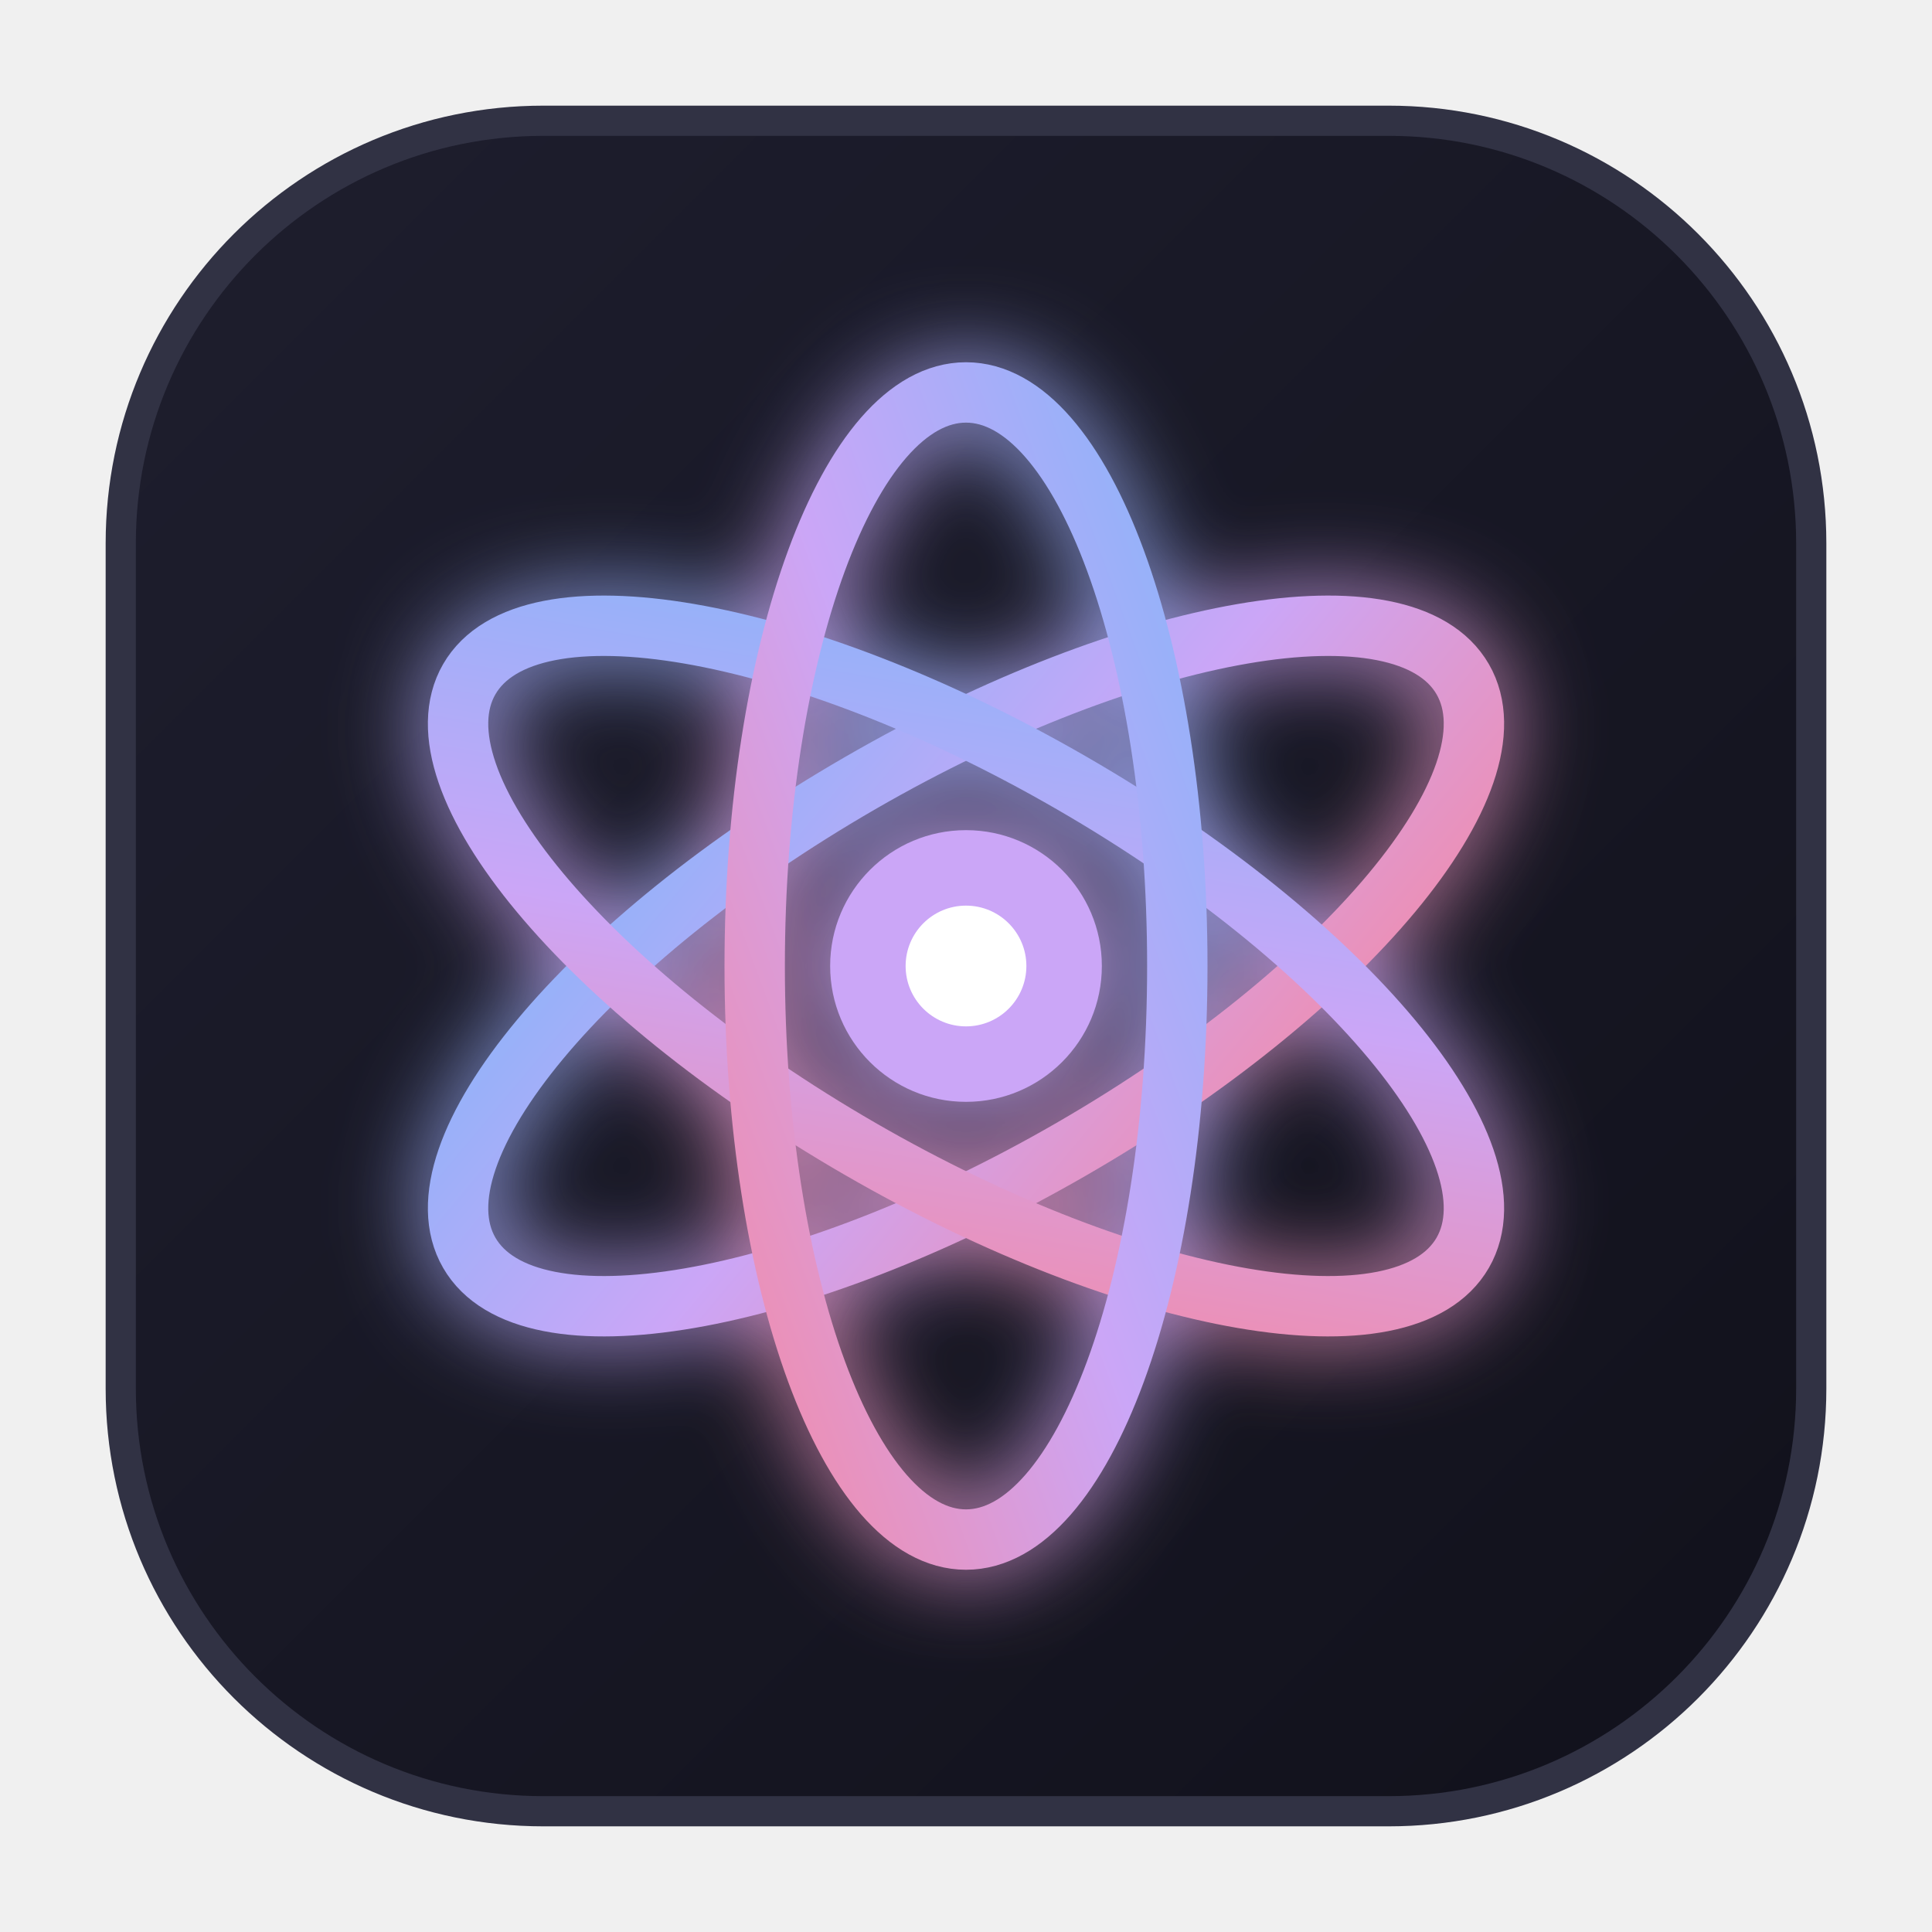
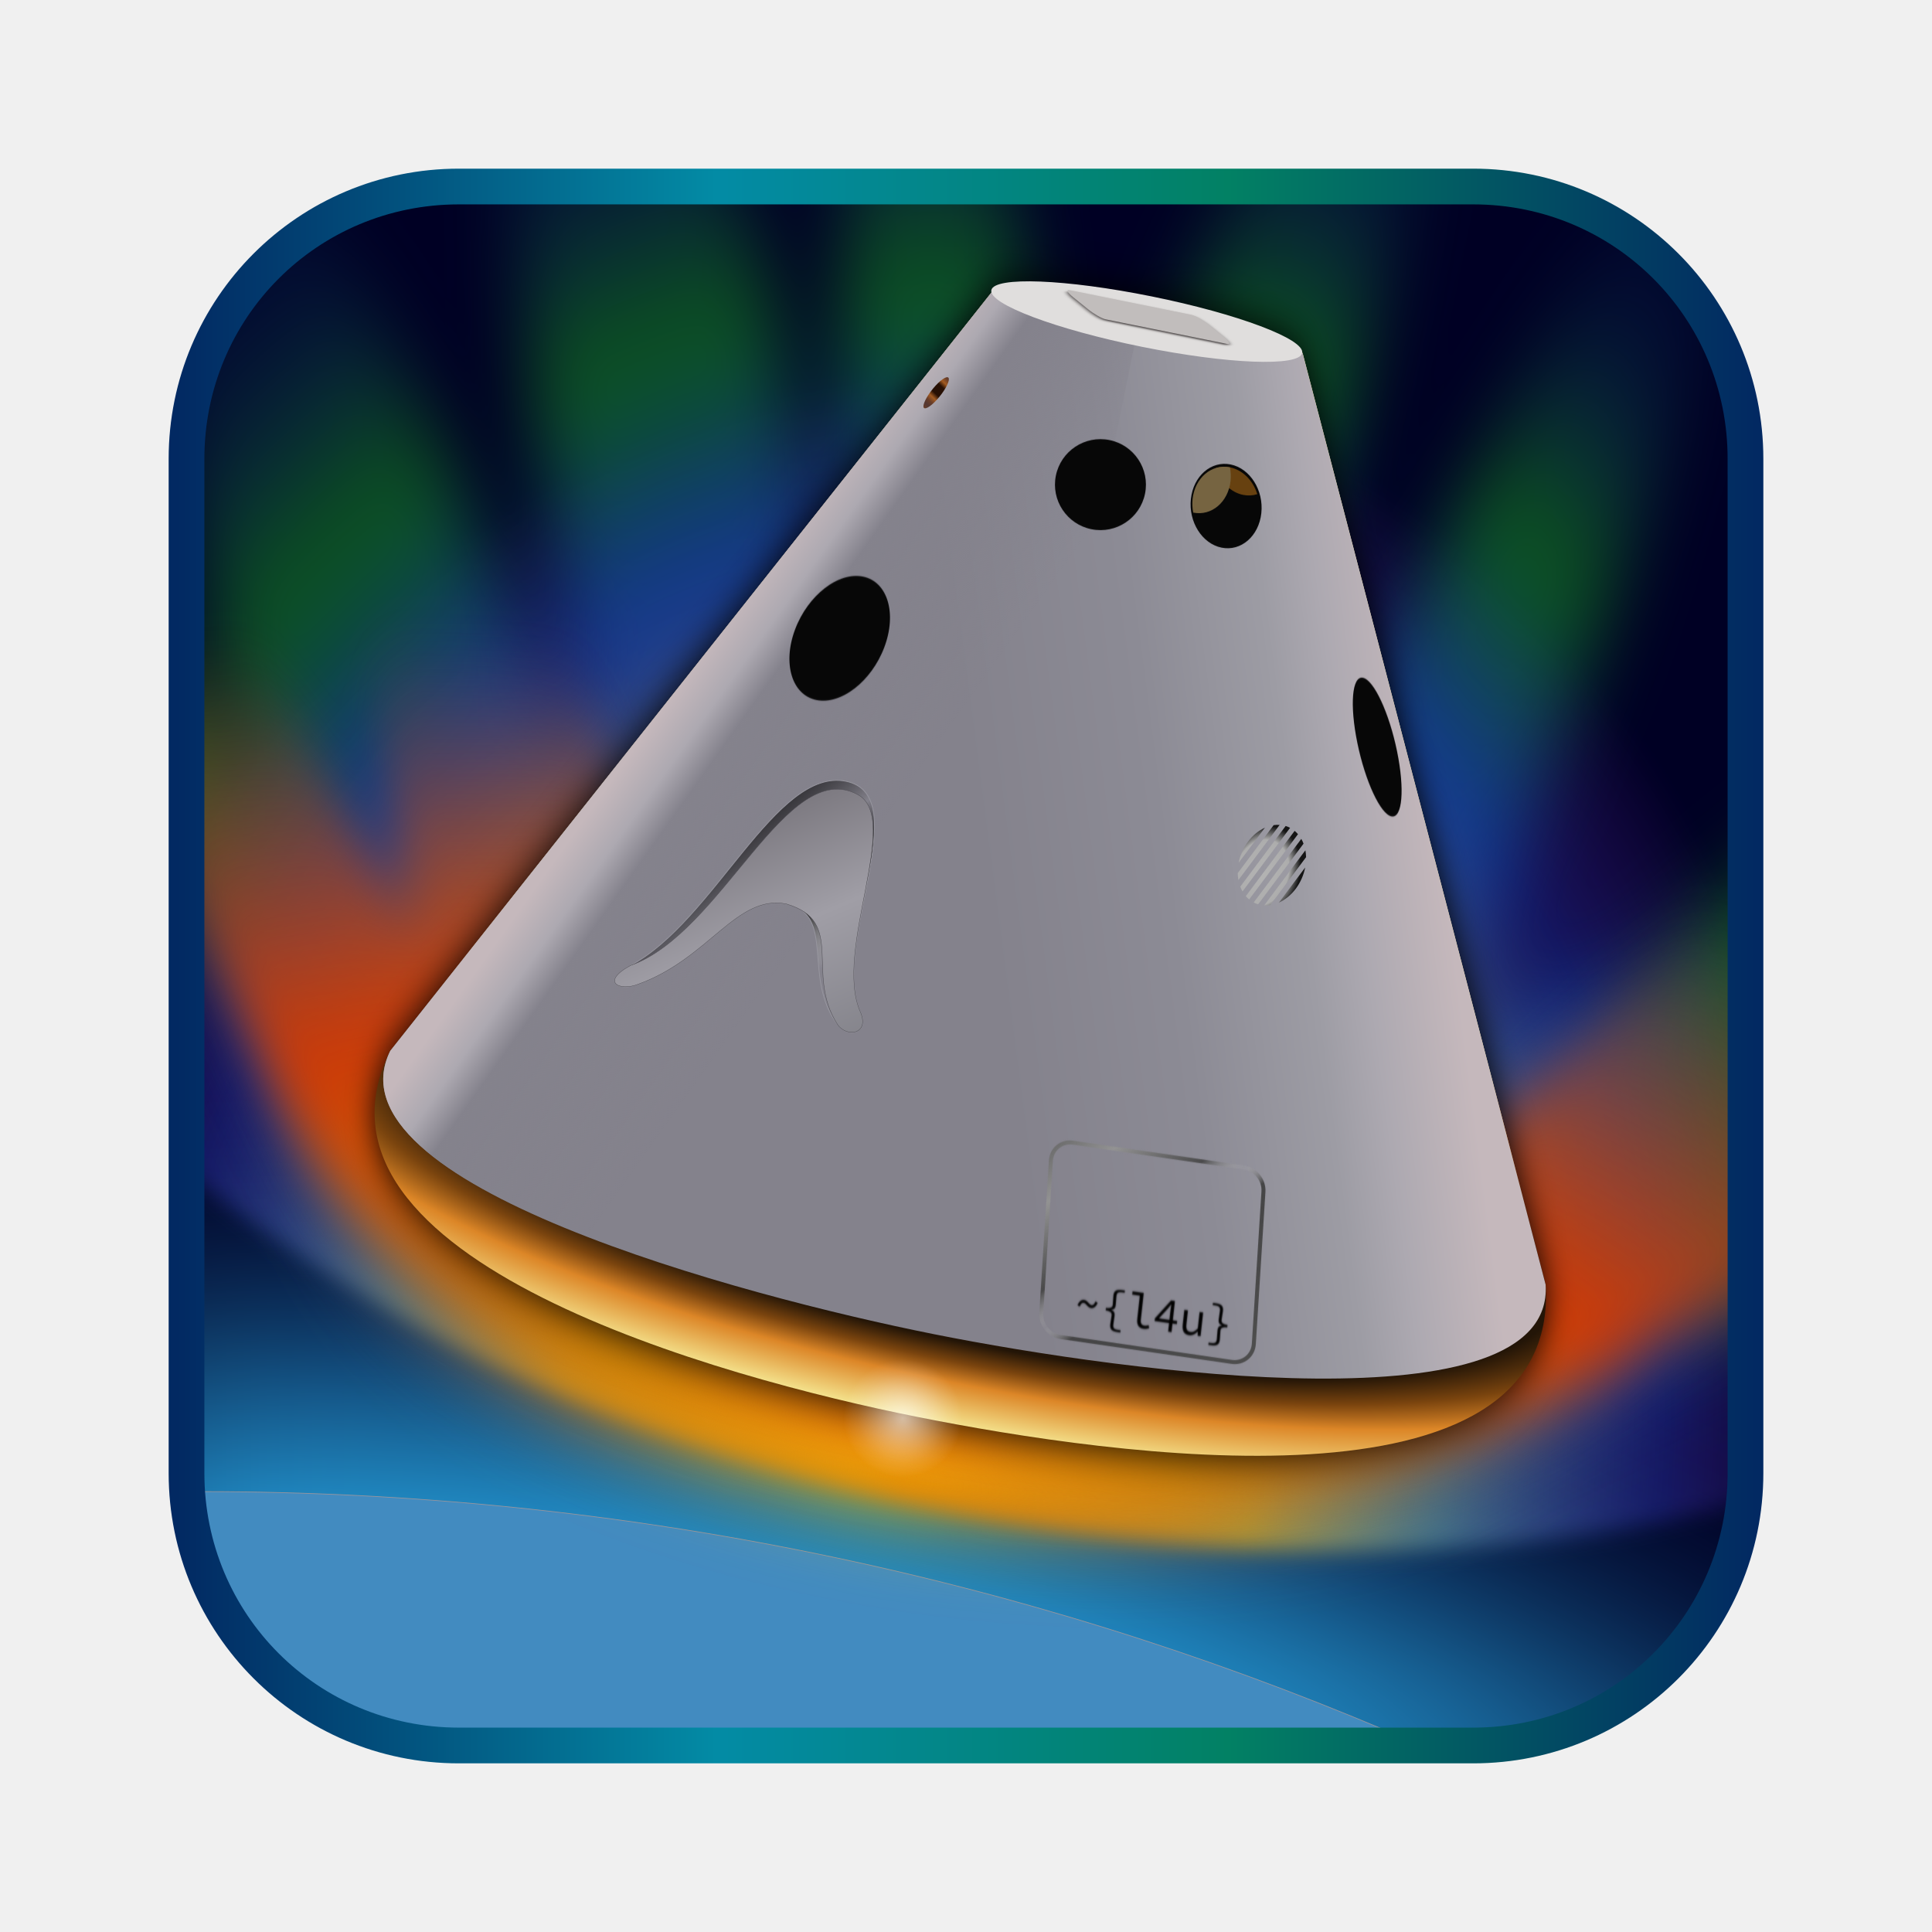
- <svg xmlns="http://www.w3.org/2000/svg" viewBox="0 0 128 128" width="128" height="128">
-   <defs>
-     <linearGradient id="bg" x1="0%" y1="0%" x2="100%" y2="100%">
-       <stop offset="0%" stop-color="#1e1e2e" />
-       <stop offset="100%" stop-color="#11111b" />
-     </linearGradient>
-     <linearGradient id="primary" x1="0%" y1="0%" x2="100%" y2="100%">
-       <stop offset="0%" stop-color="#89b4fa" />
-       <stop offset="50%" stop-color="#cba6f7" />
-       <stop offset="100%" stop-color="#f38ba8" />
-     </linearGradient>
-     <filter id="glow" x="-20%" y="-20%" width="140%" height="140%">
-       <feGaussianBlur stdDeviation="3" result="blur" />
-       <feComposite in="SourceGraphic" in2="blur" operator="over" />
-     </filter>
+ <svg xmlns="http://www.w3.org/2000/svg" xmlns:xlink="http://www.w3.org/1999/xlink" class="logo astro-lcdefpme" viewBox="0 0 482.15 482.133" height="128" width="128" fill="none" version="1.1" id="svg41" xml:space="preserve">
+   <defs id="defs41">
+     <linearGradient id="linearGradient2">
+       <stop style="stop-color:#022962;stop-opacity:1;" offset="0" id="stop2" />
+       <stop style="stop-color:#028164;stop-opacity:1;" offset="0.334" id="stop5" />
+       <stop style="stop-color:#038ba5;stop-opacity:1;" offset="0.658" id="stop4" />
+       <stop style="stop-color:#022962;stop-opacity:1;" offset="1" id="stop3" />
+     </linearGradient>
+     <linearGradient id="linearGradient168">
+       <stop style="stop-color:#222222;stop-opacity:1;" offset="0" id="stop169" />
+       <stop style="stop-color:#7b787f;stop-opacity:1;" offset="0.341" id="stop172" />
+       <stop style="stop-color:#a09ea6;stop-opacity:1;" offset="0.606" id="stop171" />
+       <stop style="stop-color:#7b7b82;stop-opacity:1;" offset="1" id="stop173" />
+     </linearGradient>
+     <linearGradient id="linearGradient165">
+       <stop style="stop-color:#2a292d;stop-opacity:1;" offset="0" id="stop165" />
+       <stop style="stop-color:#000000;stop-opacity:0.007;" offset="0.407" id="stop167" />
+       <stop style="stop-color:#262626;stop-opacity:1;" offset="0.684" id="stop168" />
+       <stop style="stop-color:#dddddd;stop-opacity:0;" offset="1" id="stop166" />
+     </linearGradient>
+     <rect x="-2454.136" y="-754.446" width="92.774" height="26.257" id="rect117" />
+     <linearGradient id="linearGradient110">
+       <stop style="stop-color:#ca4505;stop-opacity:1;" offset="0" id="stop111" />
+       <stop style="stop-color:#c4ac31;stop-opacity:0.812;" offset="0.38" id="stop114" />
+       <stop style="stop-color:#75b3ba;stop-opacity:0.525;" offset="0.582" id="stop115" />
+       <stop style="stop-color:#4545ed;stop-opacity:0.29;" offset="0.822" id="stop116" />
+       <stop style="stop-color:#b137f4;stop-opacity:0;" offset="1" id="stop112" />
+     </linearGradient>
+     <linearGradient id="linearGradient105">
+       <stop style="stop-color:#eecf05;stop-opacity:1;" offset="0" id="stop105" />
+       <stop style="stop-color:#e87e05;stop-opacity:0.839;" offset="0.235" id="stop107" />
+       <stop style="stop-color:#114eb0;stop-opacity:0.634;" offset="0.572" id="stop110" />
+       <stop style="stop-color:#106f19;stop-opacity:0.768;" offset="0.725" id="stop108" />
+       <stop style="stop-color:#114a66;stop-opacity:0.214;" offset="0.873" id="stop109" />
+       <stop style="stop-color:#062891;stop-opacity:0;" offset="1" id="stop106" />
+     </linearGradient>
+     <linearGradient id="linearGradient100">
+       <stop style="stop-color:#fa750b;stop-opacity:1;" offset="0" id="stop101" />
+       <stop style="stop-color:#ca8205;stop-opacity:0.988;" offset="0.187" id="stop103" />
+       <stop style="stop-color:#cf3905;stop-opacity:0.984;" offset="0.515" id="stop104" />
+       <stop style="stop-color:#ca5e05;stop-opacity:0;" offset="1" id="stop102" />
+     </linearGradient>
+     <linearGradient id="linearGradient96">
+       <stop style="stop-color:#ffffff;stop-opacity:0.63;" offset="0" id="stop97" />
+       <stop style="stop-color:#ffffff;stop-opacity:0.572;" offset="0.09" id="stop100" />
+       <stop style="stop-color:#ffffff;stop-opacity:0.125;" offset="0.749" id="stop99" />
+       <stop style="stop-color:#ffffff;stop-opacity:0;" offset="1" id="stop98" />
+     </linearGradient>
+     <linearGradient id="linearGradient89">
+       <stop style="stop-color:#4e4e4e;stop-opacity:1;" offset="0" id="stop89" />
+       <stop style="stop-color:#939393;stop-opacity:0.969;" offset="0.226" id="stop94" />
+       <stop style="stop-color:#444444;stop-opacity:0.922;" offset="0.436" id="stop92" />
+       <stop style="stop-color:#c0c0c0;stop-opacity:0.071;" offset="0.533" id="stop91" />
+       <stop style="stop-color:#3d3d3d;stop-opacity:0.906;" offset="0.613" id="stop93" />
+       <stop style="stop-color:#4d4d4d;stop-opacity:1;" offset="1" id="stop90" />
+     </linearGradient>
+     <linearGradient id="linearGradient84">
+       <stop style="stop-color:#b3b3b3;stop-opacity:1;" offset="0" id="stop84" />
+       <stop style="stop-color:#adadad;stop-opacity:1;" offset="0.698" id="stop86" />
+       <stop style="stop-color:#141414;stop-opacity:1;" offset="1" id="stop85" />
+     </linearGradient>
+     <linearGradient id="linearGradient70">
+       <stop style="stop-color:#271004;stop-opacity:1;" offset="0" id="stop70" />
+       <stop style="stop-color:#271004;stop-opacity:1;" offset="0.25" id="stop74" />
+       <stop style="stop-color:#a25b22;stop-opacity:1;" offset="0.5" id="stop72" />
+       <stop style="stop-color:#693d28;stop-opacity:1;" offset="0.75" id="stop73" />
+       <stop style="stop-color:#533732;stop-opacity:1;" offset="1" id="stop71" />
+     </linearGradient>
+     <linearGradient id="linearGradient61">
+       <stop style="stop-color:#84828c;stop-opacity:1;" offset="0" id="stop66" />
+       <stop style="stop-color:#8c8b95;stop-opacity:1;" offset="0.399" id="stop95" />
+       <stop style="stop-color:#9d9ca4;stop-opacity:1;" offset="0.686" id="stop67" />
+       <stop style="stop-color:#ada9b1;stop-opacity:1;" offset="0.81" id="stop68" />
+       <stop style="stop-color:#c5b8bc;stop-opacity:1;" offset="1" id="stop69" />
+     </linearGradient>
+     <linearGradient id="linearGradient61-1">
+       <stop style="stop-color:#84828c;stop-opacity:0;" offset="0" id="stop61" />
+       <stop style="stop-color:#84828c;stop-opacity:0;" offset="0.216" id="stop96" />
+       <stop style="stop-color:#84828c;stop-opacity:1;" offset="0.769" id="stop64" />
+       <stop style="stop-color:#ada9b1;stop-opacity:1;" offset="0.874" id="stop63" />
+       <stop style="stop-color:#c5b8bc;stop-opacity:1;" offset="1" id="stop62" />
+     </linearGradient>
+     <linearGradient id="linearGradient47">
+       <stop style="stop-color:#4e2f09;stop-opacity:1;" offset="0" id="stop47" />
+       <stop style="stop-color:#231507;stop-opacity:1;" offset="0.652" id="stop53" />
+       <stop style="stop-color:#7a440e;stop-opacity:1;" offset="0.738" id="stop49" />
+       <stop style="stop-color:#dc8627;stop-opacity:1;" offset="0.823" id="stop50" />
+       <stop style="stop-color:#f5e691;stop-opacity:1;" offset="1" id="stop48" />
+     </linearGradient>
+     <filter id="filter0_f_6001_463" x="2.493" y="-26.542" width="69.09" height="61.252" filterUnits="userSpaceOnUse" color-interpolation-filters="sRGB">
+       <feFlood flood-opacity="0" result="BackgroundImageFix" id="feFlood31" />
+       <feBlend mode="normal" in="SourceGraphic" in2="BackgroundImageFix" result="shape" id="feBlend31" />
+       <feGaussianBlur stdDeviation="3.89" result="effect1_foregroundBlur_6001_463" id="feGaussianBlur31" />
+     </filter>
+     <filter id="filter1_f_6001_463" x="28.752" y="-32.033" width="135.477" height="134.313" filterUnits="userSpaceOnUse" color-interpolation-filters="sRGB">
+       <feFlood flood-opacity="0" result="BackgroundImageFix" id="feFlood32" />
+       <feBlend mode="normal" in="SourceGraphic" in2="BackgroundImageFix" result="shape" id="feBlend32" />
+       <feGaussianBlur stdDeviation="18.808" result="effect1_foregroundBlur_6001_463" id="feGaussianBlur32" />
+     </filter>
+     <filter id="filter2_f_6001_463" x="-62.288" y="-21.925" width="142.637" height="127.18" filterUnits="userSpaceOnUse" color-interpolation-filters="sRGB">
+       <feFlood flood-opacity="0" result="BackgroundImageFix" id="feFlood33" />
+       <feBlend mode="normal" in="SourceGraphic" in2="BackgroundImageFix" result="shape" id="feBlend33" />
+       <feGaussianBlur stdDeviation="15.988" result="effect1_foregroundBlur_6001_463" id="feGaussianBlur33" />
+     </filter>
+     <filter id="filter3_f_6001_463" x="-62.288" y="-21.925" width="142.637" height="127.18" filterUnits="userSpaceOnUse" color-interpolation-filters="sRGB">
+       <feFlood flood-opacity="0" result="BackgroundImageFix" id="feFlood34" />
+       <feBlend mode="normal" in="SourceGraphic" in2="BackgroundImageFix" result="shape" id="feBlend34" />
+       <feGaussianBlur stdDeviation="15.988" result="effect1_foregroundBlur_6001_463" id="feGaussianBlur34" />
+     </filter>
+     <filter id="filter4_f_6001_463" x="-52.57" y="-20.835" width="127.582" height="127.452" filterUnits="userSpaceOnUse" color-interpolation-filters="sRGB">
+       <feFlood flood-opacity="0" result="BackgroundImageFix" id="feFlood35" />
+       <feBlend mode="normal" in="SourceGraphic" in2="BackgroundImageFix" result="shape" id="feBlend35" />
+       <feGaussianBlur stdDeviation="15.988" result="effect1_foregroundBlur_6001_463" id="feGaussianBlur35" />
+     </filter>
+     <filter id="filter5_f_6001_463" x="17.362" y="45.465" width="116.786" height="118.715" filterUnits="userSpaceOnUse" color-interpolation-filters="sRGB">
+       <feFlood flood-opacity="0" result="BackgroundImageFix" id="feFlood36" />
+       <feBlend mode="normal" in="SourceGraphic" in2="BackgroundImageFix" result="shape" id="feBlend36" />
+       <feGaussianBlur stdDeviation="15.194" result="effect1_foregroundBlur_6001_463" id="feGaussianBlur36" />
+     </filter>
+     <filter id="filter6_f_6001_463" x="-7.448" y="-60.474" width="125.303" height="122.858" filterUnits="userSpaceOnUse" color-interpolation-filters="sRGB">
+       <feFlood flood-opacity="0" result="BackgroundImageFix" id="feFlood37" />
+       <feBlend mode="normal" in="SourceGraphic" in2="BackgroundImageFix" result="shape" id="feBlend37" />
+       <feGaussianBlur stdDeviation="13.77" result="effect1_foregroundBlur_6001_463" id="feGaussianBlur37" />
+     </filter>
+     <filter id="filter7_f_6001_463" x="-27.709" y="13.36" width="157.119" height="162.029" filterUnits="userSpaceOnUse" color-interpolation-filters="sRGB">
+       <feFlood flood-opacity="0" result="BackgroundImageFix" id="feFlood38" />
+       <feBlend mode="normal" in="SourceGraphic" in2="BackgroundImageFix" result="shape" id="feBlend38" />
+       <feGaussianBlur stdDeviation="12.297" result="effect1_foregroundBlur_6001_463" id="feGaussianBlur38" />
+     </filter>
+     <filter id="filter8_f_6001_463" x="50.464" y="16.981" width="87.397" height="83.774" filterUnits="userSpaceOnUse" color-interpolation-filters="sRGB">
+       <feFlood flood-opacity="0" result="BackgroundImageFix" id="feFlood39" />
+       <feBlend mode="normal" in="SourceGraphic" in2="BackgroundImageFix" result="shape" id="feBlend39" />
+       <feGaussianBlur stdDeviation="11.004" result="effect1_foregroundBlur_6001_463" id="feGaussianBlur39" />
+     </filter>
+     <filter id="filter9_f_6001_463" x="34.26" y="-28.457" width="116.701" height="104.506" filterUnits="userSpaceOnUse" color-interpolation-filters="sRGB">
+       <feFlood flood-opacity="0" result="BackgroundImageFix" id="feFlood40" />
+       <feBlend mode="normal" in="SourceGraphic" in2="BackgroundImageFix" result="shape" id="feBlend40" />
+       <feGaussianBlur stdDeviation="9.294" result="effect1_foregroundBlur_6001_463" id="feGaussianBlur40" />
+     </filter>
+     <filter id="filter10_f_6001_463" x="-15.152" y="-15.949" width="77.294" height="91.076" filterUnits="userSpaceOnUse" color-interpolation-filters="sRGB">
+       <feFlood flood-opacity="0" result="BackgroundImageFix" id="feFlood41" />
+       <feBlend mode="normal" in="SourceGraphic" in2="BackgroundImageFix" result="shape" id="feBlend41" />
+       <feGaussianBlur stdDeviation="11.503" result="effect1_foregroundBlur_6001_463" id="feGaussianBlur41" />
+     </filter>
+     <clipPath clipPathUnits="userSpaceOnUse" id="clipPath41">
+       <rect width="869" height="113" fill="#ffffff" id="rect42" x="0" y="6.2067344e-11" style="stroke-width:1" />
+     </clipPath>
+     <radialGradient xlink:href="#linearGradient47" id="radialGradient48" cx="-3144.633" cy="354.299" fx="-3144.633" fy="354.299" r="1055.464" gradientTransform="matrix(-7.3174642e-8,0.4091659,-1.489491,0,2963.777,1092.369)" gradientUnits="userSpaceOnUse" />
+     <filter style="color-interpolation-filters:sRGB" id="filter55" x="-0.038" y="-0.04" width="1.077" height="1.08">
+       <feGaussianBlur stdDeviation="33.805" id="feGaussianBlur55" />
+     </filter>
+     <filter style="color-interpolation-filters:sRGB" id="filter56" x="-0.024" y="-0.071" width="1.048" height="1.142">
+       <feGaussianBlur stdDeviation="2.435" id="feGaussianBlur56" />
+     </filter>
+     <linearGradient xlink:href="#linearGradient61" id="linearGradient62" x1="2362.59" y1="-369.461" x2="3130.596" y2="-632.101" gradientUnits="userSpaceOnUse" gradientTransform="translate(0,-218.4742)" />
+     <linearGradient xlink:href="#linearGradient61-1" id="linearGradient66" x1="2308.319" y1="-702.704" x2="1802.949" y2="-927.678" gradientUnits="userSpaceOnUse" gradientTransform="translate(0,-218.4742)" />
+     <linearGradient xlink:href="#linearGradient70" id="linearGradient71" x1="-5079.961" y1="-1691.006" x2="-5093.752" y2="-1665.544" gradientUnits="userSpaceOnUse" spreadMethod="reflect" gradientTransform="translate(6430.391,-23.11701)" />
+     <filter style="color-interpolation-filters:sRGB" id="filter75" x="-0.027" y="-0.046" width="1.055" height="1.092">
+       <feGaussianBlur stdDeviation="0.976" id="feGaussianBlur75" />
+     </filter>
+     <radialGradient xlink:href="#linearGradient84" id="radialGradient85" cx="-3360.819" cy="-826.701" fx="-3360.819" fy="-826.701" r="74.192" gradientTransform="matrix(0.7554939,-0.695847,0.503215,0.9070654,5752.39,-2423.135)" gradientUnits="userSpaceOnUse" />
+     <linearGradient xlink:href="#linearGradient89" id="linearGradient90" x1="-3282.63" y1="-375.895" x2="-2906.573" y2="1.005" gradientUnits="userSpaceOnUse" gradientTransform="matrix(0.998469,-0.05531462,0.1362523,0.9906742,5836.383,-151.1083)" />
+     <filter style="color-interpolation-filters:sRGB" id="filter94" x="-0.007" y="-0.008" width="1.014" height="1.017">
+       <feGaussianBlur stdDeviation="1.267" id="feGaussianBlur94" />
+     </filter>
+     <radialGradient xlink:href="#linearGradient96" id="radialGradient98" cx="2365.273" cy="240.906" fx="2365.273" fy="240.906" r="70.493" gradientUnits="userSpaceOnUse" gradientTransform="matrix(1.487855,0,0,1.487855,-1153.91,-117.5271)" />
+     <radialGradient xlink:href="#linearGradient100" id="radialGradient102" cx="-7143.147" cy="1661.512" fx="-7143.147" fy="1661.512" r="2562.806" gradientTransform="matrix(-0.00281248,-0.5069835,1.107335,-0.00614291,-9003.087,-3324.17)" gradientUnits="userSpaceOnUse" />
+     <filter style="color-interpolation-filters:sRGB" id="filter104" x="-0.022" y="-0.049" width="1.044" height="1.098">
+       <feGaussianBlur stdDeviation="46.724" id="feGaussianBlur104" />
+     </filter>
+     <radialGradient xlink:href="#linearGradient105" id="radialGradient106" cx="-7132.656" cy="868.154" fx="-7132.656" fy="868.154" r="2621.079" gradientTransform="matrix(0.9998372,-0.01804559,0.02552186,1.414068,-23.31834,-1114.052)" gradientUnits="userSpaceOnUse" />
+     <filter style="color-interpolation-filters:sRGB" id="filter109" x="-0.04" y="-0.047" width="1.08" height="1.094">
+       <feGaussianBlur stdDeviation="87.004" id="feGaussianBlur109" />
+     </filter>
+     <radialGradient xlink:href="#linearGradient110" id="radialGradient112" cx="-7129.192" cy="872.78" fx="-7129.192" fy="872.78" r="2446.439" gradientTransform="matrix(0.8069359,0,0,1.322022,-1376.391,-913.6953)" gradientUnits="userSpaceOnUse" />
+     <filter style="color-interpolation-filters:sRGB" id="filter116" x="-0.012" y="-0.017" width="1.024" height="1.033">
+       <feGaussianBlur stdDeviation="24.577" id="feGaussianBlur116" />
+     </filter>
+     <filter style="color-interpolation-filters:sRGB" id="filter117" x="-0.016" y="-0.065" width="1.033" height="1.13">
+       <feGaussianBlur stdDeviation="5.361" id="feGaussianBlur117" />
+     </filter>
+     <mask maskUnits="userSpaceOnUse" id="mask150">
+       <g id="g151" transform="matrix(0.3296282,0,0.0900362,0.3296282,2617.627,230.7788)">
+         <path d="m -7555.434,-415.874 c 11.257,10.618 34.427,3.539 20.277,-15.927 -42.931,-56.63 11.994,-212.361 -60.563,-212.361 -72.557,0 -102.706,155.731 -176.573,212.361 -27.037,21.236 -5.481,26.545 11.577,15.927 65.011,-37.163 79.356,-102.641 130.677,-102.641 51.32,0 29.896,65.478 74.605,102.641 z" fill="#000000" id="path150" style="stroke-width:3.034" />
+       </g>
+     </mask>
+     <mask maskUnits="userSpaceOnUse" id="mask151">
+       <g id="g152" transform="matrix(0.3296282,0,0.0900362,0.3296282,2617.627,230.7788)">
+         <path d="m -7555.434,-415.874 c 11.257,10.618 34.427,3.539 20.277,-15.927 -42.931,-56.63 11.994,-212.361 -60.563,-212.361 -72.557,0 -102.706,155.731 -176.573,212.361 -27.037,21.236 -5.481,26.545 11.577,15.927 65.011,-37.163 79.356,-102.641 130.677,-102.641 51.32,0 29.896,65.478 74.605,102.641 z" fill="#000000" id="path151" style="stroke-width:3.034" />
+       </g>
+     </mask>
+     <mask maskUnits="userSpaceOnUse" id="mask152">
+       <g id="g153" transform="matrix(0.3296282,0,0.0900362,0.3296282,2617.627,230.7788)">
+         <path d="m -7555.434,-415.874 c 11.257,10.618 34.427,3.539 20.277,-15.927 -42.931,-56.63 11.994,-212.361 -60.563,-212.361 -72.557,0 -102.706,155.731 -176.573,212.361 -27.037,21.236 -5.481,26.545 11.577,15.927 65.011,-37.163 79.356,-102.641 130.677,-102.641 51.32,0 29.896,65.478 74.605,102.641 z" fill="#000000" id="path152" style="stroke-width:3.034" />
+       </g>
+     </mask>
+     <mask maskUnits="userSpaceOnUse" id="mask153">
+       <g id="g154" transform="matrix(0.3296282,0,0.0900362,0.3296282,2617.627,230.7788)">
+         <path d="m -7555.434,-415.874 c 11.257,10.618 34.427,3.539 20.277,-15.927 -42.931,-56.63 11.994,-212.361 -60.563,-212.361 -72.557,0 -102.706,155.731 -176.573,212.361 -27.037,21.236 -5.481,26.545 11.577,15.927 65.011,-37.163 79.356,-102.641 130.677,-102.641 51.32,0 29.896,65.478 74.605,102.641 z" fill="#000000" id="path153" style="stroke-width:3.034" />
+       </g>
+     </mask>
+     <mask maskUnits="userSpaceOnUse" id="mask154">
+       <g id="g155" transform="matrix(0.3296282,0,0.0900362,0.3296282,2617.627,230.7788)">
+         <path d="m -7555.434,-415.874 c 11.257,10.618 34.427,3.539 20.277,-15.927 -42.931,-56.63 11.994,-212.361 -60.563,-212.361 -72.557,0 -102.706,155.731 -176.573,212.361 -27.037,21.236 -5.481,26.545 11.577,15.927 65.011,-37.163 79.356,-102.641 130.677,-102.641 51.32,0 29.896,65.478 74.605,102.641 z" fill="#000000" id="path154" style="stroke-width:3.034" />
+       </g>
+     </mask>
+     <mask maskUnits="userSpaceOnUse" id="mask155">
+       <g id="g156" transform="matrix(0.3296282,0,0.0900362,0.3296282,2617.627,230.7788)">
+         <path d="m -7555.434,-415.874 c 11.257,10.618 34.427,3.539 20.277,-15.927 -42.931,-56.63 11.994,-212.361 -60.563,-212.361 -72.557,0 -102.706,155.731 -176.573,212.361 -27.037,21.236 -5.481,26.545 11.577,15.927 65.011,-37.163 79.356,-102.641 130.677,-102.641 51.32,0 29.896,65.478 74.605,102.641 z" fill="#000000" id="path155" style="stroke-width:3.034" />
+       </g>
+     </mask>
+     <mask maskUnits="userSpaceOnUse" id="mask156">
+       <g id="g157" transform="matrix(0.3296282,0,0.0900362,0.3296282,2617.627,230.7788)">
+         <path d="m -7555.434,-415.874 c 11.257,10.618 34.427,3.539 20.277,-15.927 -42.931,-56.63 11.994,-212.361 -60.563,-212.361 -72.557,0 -102.706,155.731 -176.573,212.361 -27.037,21.236 -5.481,26.545 11.577,15.927 65.011,-37.163 79.356,-102.641 130.677,-102.641 51.32,0 29.896,65.478 74.605,102.641 z" fill="#000000" id="path156" style="stroke-width:3.034" />
+       </g>
+     </mask>
+     <mask maskUnits="userSpaceOnUse" id="mask157">
+       <g id="g158" transform="matrix(0.3296282,0,0.0900362,0.3296282,2617.627,230.7788)">
+         <path d="m -7555.434,-415.874 c 11.257,10.618 34.427,3.539 20.277,-15.927 -42.931,-56.63 11.994,-212.361 -60.563,-212.361 -72.557,0 -102.706,155.731 -176.573,212.361 -27.037,21.236 -5.481,26.545 11.577,15.927 65.011,-37.163 79.356,-102.641 130.677,-102.641 51.32,0 29.896,65.478 74.605,102.641 z" fill="#000000" id="path157" style="stroke-width:3.034" />
+       </g>
+     </mask>
+     <mask maskUnits="userSpaceOnUse" id="mask158">
+       <g id="g159" transform="matrix(0.3296282,0,0.0900362,0.3296282,2617.627,230.7788)">
+         <path d="m -7555.434,-415.874 c 11.257,10.618 34.427,3.539 20.277,-15.927 -42.931,-56.63 11.994,-212.361 -60.563,-212.361 -72.557,0 -102.706,155.731 -176.573,212.361 -27.037,21.236 -5.481,26.545 11.577,15.927 65.011,-37.163 79.356,-102.641 130.677,-102.641 51.32,0 29.896,65.478 74.605,102.641 z" fill="#000000" id="path158" style="stroke-width:3.034" />
+       </g>
+     </mask>
+     <mask maskUnits="userSpaceOnUse" id="mask159">
+       <g id="g160" transform="matrix(0.3296282,0,0.0900362,0.3296282,2617.627,230.7788)">
+         <path d="m -7555.434,-415.874 c 11.257,10.618 34.427,3.539 20.277,-15.927 -42.931,-56.63 11.994,-212.361 -60.563,-212.361 -72.557,0 -102.706,155.731 -176.573,212.361 -27.037,21.236 -5.481,26.545 11.577,15.927 65.011,-37.163 79.356,-102.641 130.677,-102.641 51.32,0 29.896,65.478 74.605,102.641 z" fill="#000000" id="path159" style="stroke-width:3.034" />
+       </g>
+     </mask>
+     <mask maskUnits="userSpaceOnUse" id="mask160">
+       <g id="g161" transform="matrix(0.3296282,0,0.0900362,0.3296282,2617.627,230.7788)">
+         <path d="m -7555.434,-415.874 c 11.257,10.618 34.427,3.539 20.277,-15.927 -42.931,-56.63 11.994,-212.361 -60.563,-212.361 -72.557,0 -102.706,155.731 -176.573,212.361 -27.037,21.236 -5.481,26.545 11.577,15.927 65.011,-37.163 79.356,-102.641 130.677,-102.641 51.32,0 29.896,65.478 74.605,102.641 z" fill="#000000" id="path160" style="stroke-width:3.034" />
+       </g>
+     </mask>
+     <linearGradient xlink:href="#linearGradient165" id="linearGradient166" x1="-7706.211" y1="777.192" x2="-7581.274" y2="879.876" gradientUnits="userSpaceOnUse" gradientTransform="matrix(1.723513,0,0,1.831829,5697.891,-2234.211)" />
+     <linearGradient xlink:href="#linearGradient168" id="linearGradient170" x1="-7740.928" y1="642.195" x2="-7506.596" y2="1003.757" gradientUnits="userSpaceOnUse" gradientTransform="matrix(1.723513,0,0,1.831829,5697.891,-2234.211)" />
+     <filter style="color-interpolation-filters:sRGB" id="filter174" x="-0.058" y="-0.058" width="1.116" height="1.116">
+       <feGaussianBlur stdDeviation="481.812" id="feGaussianBlur174" />
+     </filter>
+     <clipPath clipPathUnits="userSpaceOnUse" id="clipPath1">
+       <rect style="fill:#00ffff;fill-opacity:0.264;stroke:#022962;stroke-width:68.096;stroke-linecap:round;stroke-dasharray:none;stroke-opacity:1;paint-order:fill markers stroke" id="rect2" width="5098.786" height="5098.786" x="-9675.865" y="-3195.429" rx="890.845" ry="890.845" />
+     </clipPath>
+     <linearGradient xlink:href="#linearGradient2" id="linearGradient3" x1="3650.773" y1="2034.068" x2="417.368" y2="2034.068" gradientUnits="userSpaceOnUse" />
  </defs>
-   <rect x="8" y="8" width="112" height="112" rx="28" fill="url(#bg)" stroke="#313244" stroke-width="2" />
-   <g transform="translate(64, 64)" filter="url(#glow)">
-     <ellipse rx="38" ry="14" fill="none" stroke="url(#primary)" stroke-width="4" transform="rotate(-30)" />
-     <ellipse rx="38" ry="14" fill="none" stroke="url(#primary)" stroke-width="4" transform="rotate(30)" />
-     <ellipse rx="38" ry="14" fill="none" stroke="url(#primary)" stroke-width="4" transform="rotate(90)" />
-     <circle r="9" fill="#cba6f7" />
-     <circle r="4" fill="#ffffff" />
+   <g id="g5" transform="matrix(0.1219308,0,0,0.1219308,-6.940811,-6.948907)">
+     <g id="g176" clip-path="url(#clipPath1)" transform="matrix(0.6257942,0,0,0.6257942,6493.775,2438.354)">
+       <rect style="fill:#000024;fill-opacity:1;stroke:#96959e;stroke-width:1.013;stroke-linecap:round;stroke-dasharray:none;stroke-opacity:1;paint-order:normal" id="rect173" width="7655.972" height="7584.089" x="-10954.122" y="-4461.683" rx="49.373" ry="48.91" />
+       <g id="g175" transform="translate(-452.0156,-406.8141)">
+         <circle style="opacity:1;fill:#29b0ef;fill-opacity:1;stroke:#96959e;stroke-width:2.285;stroke-linecap:round;stroke-dasharray:none;stroke-opacity:1;paint-order:normal;filter:url(#filter174)" id="path174" cx="-9151.25" cy="11103.122" r="9954.783" />
+         <circle style="opacity:1;fill:#428bc0;fill-opacity:1;stroke:#96959e;stroke-width:2.285;stroke-linecap:round;stroke-dasharray:none;stroke-opacity:1;paint-order:normal" id="circle174" cx="-9173.85" cy="11434.582" r="9954.783" />
+       </g>
+       <g id="g174" transform="matrix(1.839761,0.3723387,-0.3723387,1.839761,5874.438,3012.077)">
+         <ellipse style="opacity:1;fill:url(#radialGradient112);fill-opacity:1;stroke:none;stroke-width:5.988;stroke-linecap:round;stroke-dasharray:none;paint-order:fill markers stroke;filter:url(#filter116)" id="path110" cx="-7024.13" cy="-1470.867" rx="2446.439" ry="1786.05" transform="matrix(0.8141675,0,0,0.5979585,-1305.312,210.6996)" />
+         <path style="opacity:1;mix-blend-mode:normal;fill:url(#radialGradient106);stroke:none;stroke-width:7.104;stroke-linecap:round;stroke-dasharray:none;paint-order:fill markers stroke;filter:url(#filter109)" d="m -9090.525,-1107.761 c 342.633,357.295 505.112,688.398 827.972,1084.726 404.162,496.13 1870.207,467.62 2392.721,-105.12 980.885,-759.915 2482.551,-2807.701 386.945,-933.118 1509.466,-2451.404 476.795,-1432.747 -365.63,-114.167 l -362.766,241.032 c 302.077,-1918.391 424.082,-2874.981 47.405,-2028.079 l -493.302,1856.354 c -73.147,-844.742 316.44,-3660.58 -146.977,-2553.971 l -302.174,1935.595 c -271.135,-786.035 -842.417,-3456.837 -758.586,-1935.595 l 338.921,2341.75 c -219.909,-1054.714 -539.934,-1744.609 -803.845,-1365.198 -665.108,-2036.176 123.677,1010.677 415.665,1655.104 -475.283,-854.755 -1553.794,-2496.803 -1129.141,-1078.466 514.206,1717.442 920.377,1705.542 920.377,1705.542 0,0 -511.564,-583.807 -774.068,-869.632 -1164.05,-1267.462 -823.719,-493.929 -193.517,163.243 z" id="path104" transform="matrix(0.8718507,0,0,0.7600986,-930.2144,152.9648)" />
+         <path style="opacity:1;fill:url(#radialGradient102);fill-opacity:1;stroke:none;stroke-width:7.104;stroke-linecap:round;stroke-dasharray:none;paint-order:fill markers stroke;filter:url(#filter104)" d="m -9090.525,-1107.761 c 342.633,357.295 505.112,688.398 827.972,1084.726 404.162,496.13 1870.207,467.62 2392.721,-105.12 980.885,-759.915 2310.536,-2473.227 214.93,-598.643 626.555,-1491.718 510.542,-1468.598 -136.277,-362.633 l -516.046,774.068 H -7645.12 c 0,0 -338.2,-867.987 -563.828,-774.068 -225.628,93.919 86.008,688.061 86.008,688.061 0,0 -511.564,-583.807 -774.068,-869.632 -1164.05,-1267.462 -823.719,-493.929 -193.517,163.243 z" id="path100" />
+         <g id="g104" transform="matrix(0.9822148,0,0,0.9822148,-9449.81,21.59503)">
+           <path id="path53" style="mix-blend-mode:normal;fill:#000000;stroke-width:3.767;filter:url(#filter55)" d="m 2403.378,-1797.493 a 281.299,45.521 0 0 0 -281.303,45.525 281.299,45.521 0 0 0 1.081,3.98 l -778.469,1530.151 c -1.293,4.827 -2.195,9.557 -2.899,14.236 -83.918,385.968 701.927,437.756 1048.442,436.779 346.79,-0.978 1135.726,-43.096 1048.332,-437.434 -0.679,-4.465 -1.549,-8.982 -2.781,-13.581 L 2685.299,-1752.364 h -0.64 a 281.299,45.521 0 0 0 -281.281,-45.128 z" />
+           <path style="fill:url(#radialGradient48);stroke-width:3.767" d="m 2125.383,-1752.367 h 559.92 l 750.478,1534.534 C 3544.886,189.358 2741.034,232.191 2390.232,233.18 2039.431,234.169 1237.73,181.326 1344.684,-217.833 Z" id="path47" />
+           <path style="fill:url(#linearGradient62);stroke-width:3.767" d="m 2125.383,-1752.367 h 559.92 l 750.478,1534.534 C 3502.772,32.185 2741.034,82.522 2390.232,83.511 2039.431,84.5 1276.512,36.588 1344.684,-217.833 Z" id="path42" />
+           <path id="path60" style="fill:url(#linearGradient66);stroke-width:3.767" d="m 2125.386,-1752.364 -780.698,1534.528 C 1276.52,36.569 2039.333,84.49 2390.165,83.508 V -1752.364 Z" />
+           <ellipse style="fill:#e0dedd;fill-opacity:1;stroke-width:3.767" id="path46" cx="2403.374" cy="-1751.967" rx="281.299" ry="45.521" />
+           <rect style="mix-blend-mode:normal;fill:#4b4646;fill-opacity:1;stroke-width:4.437;filter:url(#filter56)" id="rect46" width="244.713" height="82.339" x="5235.252" y="-3372.096" ry="24.164" rx="12.348" transform="matrix(1,0,0.8868943,0.4619723,1.293427,-219.3365)" />
+           <rect style="fill:#c1bdbc;fill-opacity:1;stroke-width:4.437" id="use47" width="244.713" height="82.339" x="5662.027" y="-3851.901" ry="24.164" rx="12.348" transform="matrix(1,0,0.8868943,0.4619723,0,0)" />
+           <ellipse style="fill:url(#linearGradient71);stroke-width:3.429" id="path70" cx="1336.986" cy="-1715.003" rx="9.998" ry="34.242" transform="matrix(1,0,-0.4228854,0.9061832,0,0)" />
+           <circle style="fill:#070707;fill-opacity:1;stroke-width:3.767;filter:url(#filter75)" id="path75" cx="2380.231" cy="-1452.181" r="80.677" />
+           <circle style="fill:#070707;fill-opacity:1;stroke-width:3.767;filter:url(#filter75)" id="circle75" cx="2606.239" cy="-1452.181" r="80.677" transform="matrix(0.7902035,0,0.08391861,0.9160814,668.645,-128.8319)" />
+           <path id="circle76" style="fill:#674110;fill-opacity:1;stroke-width:3.767;filter:url(#filter75)" d="m 2568.082,-1422.581 a 80.677,80.677 0 0 0 -33.378,7.372 80.677,80.677 0 0 0 71.535,43.705 80.677,80.677 0 0 0 33.369,-7.372 80.677,80.677 0 0 0 -71.526,-43.705 z" transform="matrix(0.7472121,0,0.07935299,0.8479477,793.3812,-321.5869)" />
+           <path id="circle77" style="fill:#766441;fill-opacity:1;stroke-width:3.767;filter:url(#filter75)" d="m 2606.046,-1532.839 a 80.677,80.677 0 0 0 -80.487,80.655 80.677,80.677 0 0 0 4.973,27.426 80.677,80.677 0 0 0 80.487,-80.655 80.677,80.677 0 0 0 -4.973,-27.426 z" transform="matrix(0.7472121,0,0.07935299,0.8479477,773.6177,-228.0805)" />
+           <circle style="fill:#070707;fill-opacity:1;stroke-width:3.767;filter:url(#filter75)" id="circle78" cx="2003.552" cy="-1075.501" r="80.677" transform="matrix(1,0,-0.2320757,1.43145,-272.1984,446.2908)" />
+           <circle style="fill:#070707;fill-opacity:1;stroke-width:3.767;filter:url(#filter75)" id="circle79" cx="2003.552" cy="-1075.501" r="80.677" transform="matrix(0.4445464,0,0.6091986,1.43145,2718.292,446.2908)" />
+           <path id="path79" style="fill:url(#radialGradient85);fill-opacity:1;stroke-width:3.319" d="m 2762.439,-883.486 a 57.954,73.752 11.671 0 0 -8.892,40.266 l 33.344,-70.34 a 57.954,73.752 11.671 0 0 -24.452,30.074 z m -6.827,58.523 a 57.954,73.752 11.671 0 0 3.618,11.68 l 52.315,-110.36 a 57.954,73.752 11.671 0 0 -10.356,2.535 z m 9.163,22.595 a 57.954,73.752 11.671 0 0 5.588,7.522 l 60.383,-127.381 a 57.954,73.752 11.671 0 0 -8.385,-1.623 z m 12.982,14.539 a 57.954,73.752 11.671 0 0 3.419,2.45 57.954,73.752 11.671 0 0 3.568,2.122 l 61.961,-130.708 a 57.954,73.752 11.671 0 0 -3.414,-2.447 57.954,73.752 11.671 0 0 -3.573,-2.125 z m 15.956,8.263 a 57.954,73.752 11.671 0 0 8.385,1.623 l 57.587,-121.482 a 57.954,73.752 11.671 0 0 -5.588,-7.522 z m 19.203,1.416 a 57.954,73.752 11.671 0 0 10.356,-2.535 l 45.576,-96.145 a 57.954,73.752 11.671 0 0 -3.618,-11.68 z m 24.654,-10.083 a 57.954,73.752 11.671 0 0 24.455,-30.081 57.954,73.752 11.671 0 0 8.889,-40.259 z" />
+           <path style="baseline-shift:baseline;display:inline;overflow:visible;vector-effect:none;fill:url(#linearGradient90);stroke-width:0.998;stroke-linecap:round;paint-order:fill markers stroke;filter:url(#filter94);enable-background:accumulate;stop-color:#000000" d="m 2563.763,-301.944 c -22.621,1.253 -38.443,20.447 -35.356,42.892 l 36.873,268.099 c 3.087,22.445 23.909,39.608 46.53,38.355 l 305.664,-16.934 c 22.621,-1.253 38.443,-20.447 35.356,-42.892 l -36.873,-268.099 c -3.087,-22.445 -23.909,-39.608 -46.53,-38.355 z m 0.969,7.049 305.664,-16.934 c 18.808,-1.042 35.89,13.039 38.456,31.7 l 36.873,268.099 c 2.567,18.661 -10.413,34.405 -29.221,35.447 L 2610.84,40.352 c -18.808,1.042 -35.889,-13.037 -38.456,-31.698 l -36.873,-268.099 c -2.567,-18.661 10.413,-34.407 29.221,-35.449 z" id="path94" />
+           <circle style="fill:url(#radialGradient98);stroke:none;stroke-width:6.848;stroke-linecap:round;stroke-dasharray:none;paint-order:fill markers stroke" id="path96" cx="2365.273" cy="240.906" r="104.883" />
+         </g>
+         <path style="font-size:229.426px;font-family:'Source Code Pro';-inkscape-font-specification:'Source Code Pro';fill:#000000;stroke-width:36.058;stroke-linecap:round;paint-order:fill markers stroke;filter:url(#filter117)" d="m -8252.066,-504.102 c 11.701,0 23.172,-7.112 31.202,-28.449 l -12.16,-5.506 c -5.277,16.06 -11.471,19.731 -18.584,19.731 -13.077,0 -22.713,-19.272 -40.838,-19.272 -11.701,0 -23.172,7.112 -31.202,28.678 l 12.159,5.277 c 5.277,-15.83 11.471,-19.731 18.584,-19.731 13.077,0 22.713,19.272 40.838,19.272 z m 149.815,93.835 h 13.995 v -10.783 h -11.93 c -23.401,0 -28.449,-5.965 -28.449,-20.878 0,-13.995 1.377,-25.925 1.377,-41.526 0,-14.913 -5.047,-22.254 -20.878,-25.007 v -0.918 c 15.83,-2.753 20.878,-10.095 20.878,-25.007 0,-14.224 -1.377,-28.449 -1.377,-41.526 0,-14.913 5.047,-20.878 28.449,-20.878 h 11.93 v -10.783 h -13.995 c -28.908,0 -42.444,6.883 -42.444,30.514 0,15.83 2.065,29.825 2.065,44.279 0,8.948 -6.194,17.666 -33.267,17.895 v 11.93 c 27.072,0.229 33.267,8.948 33.267,17.895 0,15.372 -2.065,27.531 -2.065,44.279 0,23.631 13.536,30.514 42.444,30.514 z m 129.855,-32.12 c 12.16,0 19.501,-2.294 29.825,-6.653 l -4.818,-13.995 c -7.571,3.441 -14.454,5.047 -20.878,5.047 -13.307,0 -22.025,-6.883 -22.025,-23.172 v -127.331 h -58.504 v 15.372 h 39.691 v 110.583 c 0,26.384 13.077,40.15 36.708,40.15 z m 74.105,-58.274 39.691,-50.015 c 4.818,-7.112 10.324,-14.224 14.913,-21.337 h 1.147 c -0.459,8.03 -0.918,17.895 -1.147,25.925 v 45.426 z m 54.603,55.521 h 17.895 v -40.379 h 22.713 v -15.142 h -22.713 v -90.853 h -20.189 l -73.187,93.376 v 12.618 h 75.481 z m 109.666,2.753 c 17.207,0 30.284,-9.177 41.526,-22.254 h 0.918 l 1.606,19.501 h 15.372 v -111.501 h -18.813 v 77.317 c -12.389,14.454 -21.795,20.648 -34.643,20.648 -18.584,0 -25.696,-10.095 -25.696,-31.202 v -66.763 h -19.042 v 69.287 c 0,29.367 12.16,44.968 38.773,44.968 z m 103.93,32.12 h 13.995 c 28.678,0 42.214,-6.883 42.214,-30.514 0,-16.748 -2.065,-28.908 -2.065,-44.279 0,-8.948 6.194,-17.666 33.267,-17.895 v -11.93 c -27.072,-0.229 -33.267,-8.948 -33.267,-17.895 0,-14.454 2.065,-28.449 2.065,-44.279 0,-23.631 -13.536,-30.514 -42.214,-30.514 h -13.995 v 10.783 h 11.701 c 23.401,0 28.678,5.965 28.678,20.878 0,13.077 -1.377,27.302 -1.377,41.526 0,14.913 4.818,22.254 20.648,25.007 v 0.918 c -15.83,2.753 -20.648,10.095 -20.648,25.007 0,15.601 1.377,27.531 1.377,41.526 0,14.913 -5.277,20.878 -28.678,20.878 h -11.701 z" id="text116" transform="matrix(0.3372324,-0.02032107,0.03381591,0.3722932,-4043.39,24.80268)" aria-label="~{l4u}" />
+         <g id="g173" transform="translate(36.62077,26.15769)">
+           <path d="m -7411.143,-418.2 c 19.402,19.45 59.335,6.484 34.948,-29.176 -73.992,-103.736 20.672,-389.008 -104.379,-389.008 -125.053,0 -177.017,285.272 -304.328,389.008 -46.597,38.901 -9.447,48.626 19.953,29.176 112.047,-68.076 136.771,-188.02 225.224,-188.02 88.451,0 51.526,119.944 128.583,188.02 z" fill="#3186ff" id="path18" style="fill:url(#linearGradient166);fill-opacity:1;stroke:#96959e;stroke-width:1.372;stroke-linecap:round;stroke-dasharray:none;stroke-opacity:1;paint-order:normal" />
+           <path d="m -7411.143,-418.2 c 19.402,19.45 59.335,6.484 34.948,-29.176 -67.956,-95.273 4.72,-344.825 -79.579,-370.295 -135.369,-40.9 -183.654,283.416 -329.128,370.295 -46.597,38.901 -9.447,48.626 19.953,29.176 112.047,-68.076 136.771,-188.02 225.224,-188.02 107.994,9.232 54.783,111.866 128.583,188.02 z" fill="#3186ff" id="path168" style="fill:url(#linearGradient170);fill-opacity:1;stroke:#4d4b52;stroke-width:0.669;stroke-dasharray:none;stroke-opacity:1" />
+         </g>
+       </g>
+     </g>
+     <path style="baseline-shift:baseline;display:inline;overflow:visible;opacity:1;vector-effect:none;fill:url(#linearGradient3);stroke-linecap:round;paint-order:fill markers stroke;enable-background:accumulate;stop-color:#000000;stop-opacity:1" d="m 996.16,402.111 c -328.47,0 -594.047,265.577 -594.047,594.047 v 2075.82 c 0,328.47 265.577,594.047 594.047,594.047 H 3071.981 c 328.47,0 594.047,-265.577 594.047,-594.047 V 996.158 c 0,-328.47 -265.577,-594.047 -594.047,-594.047 z m 0,73.125 H 3071.981 c 289.224,0 520.922,231.698 520.922,520.922 v 2075.82 c 0,289.224 -231.698,520.922 -520.922,520.922 H 996.16 c -289.224,0 -520.922,-231.698 -520.922,-520.922 V 996.158 c 0,-289.224 231.698,-520.922 520.922,-520.922 z" id="rect1" />
  </g>
+   <text xml:space="preserve" transform="matrix(3.766797,0,0,3.766797,9675.865,3195.426)" id="text117" style="writing-mode:lr-tb;direction:ltr;white-space:pre;shape-inside:url(#rect117);display:inline;opacity:1;fill:#ca4505;fill-opacity:1;stroke:none;stroke-width:1.886;stroke-linecap:round;stroke-dasharray:none;paint-order:fill markers stroke" />
</svg>
